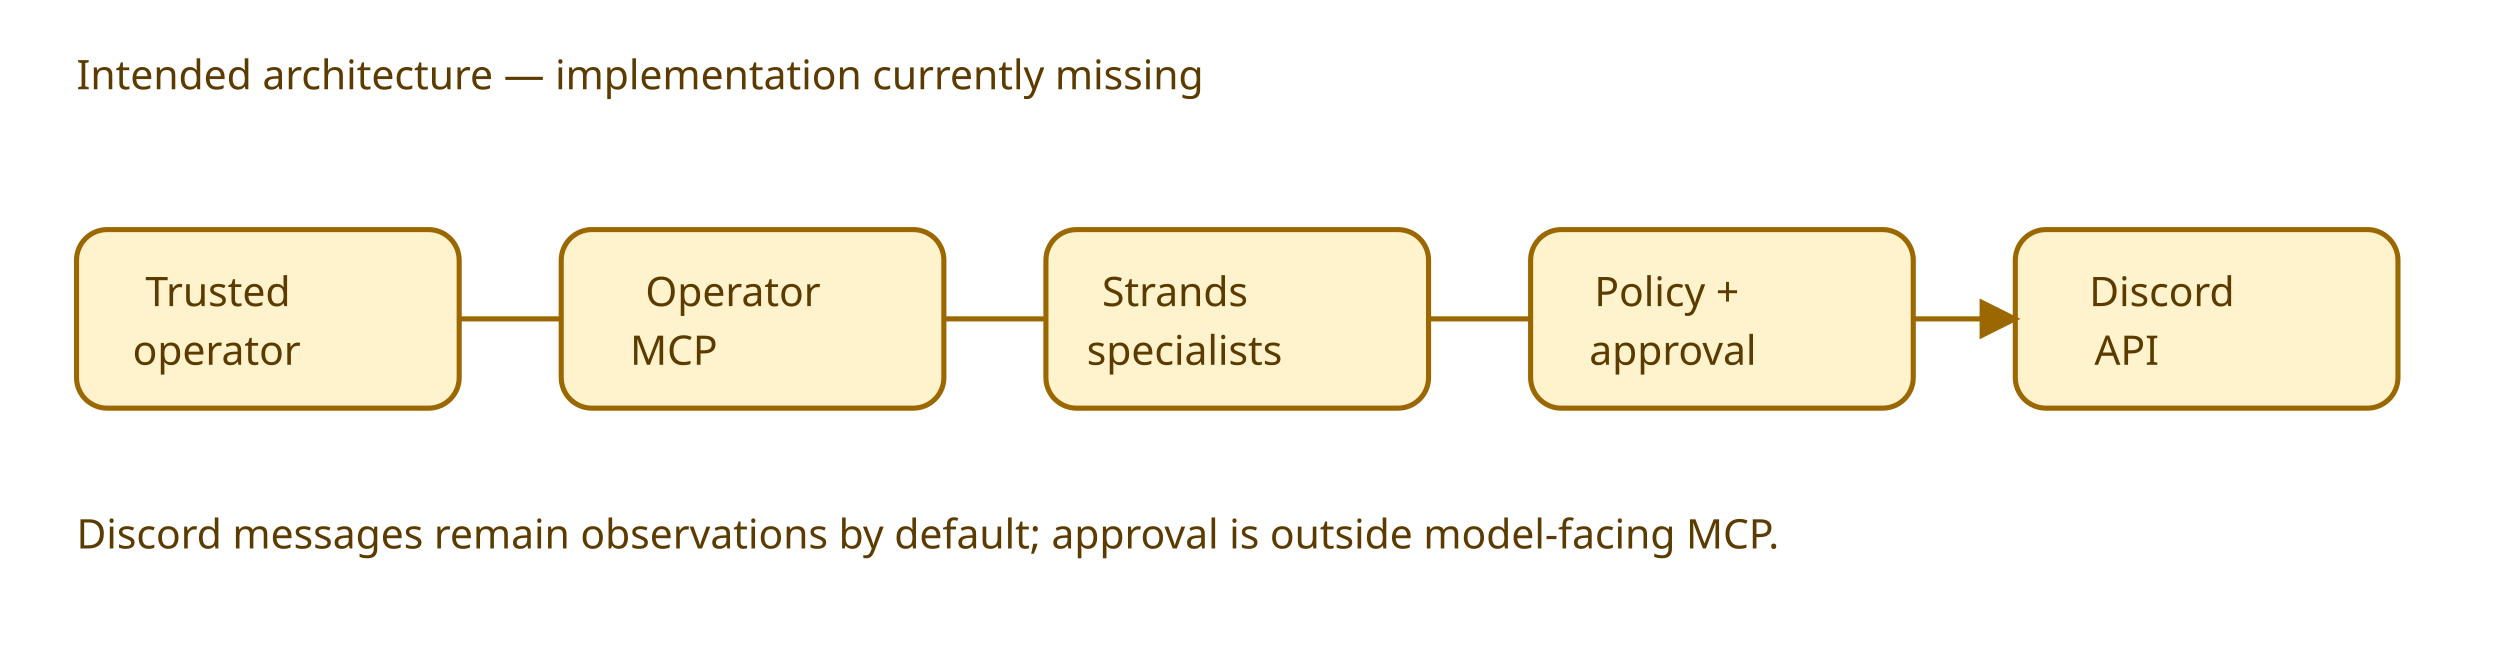
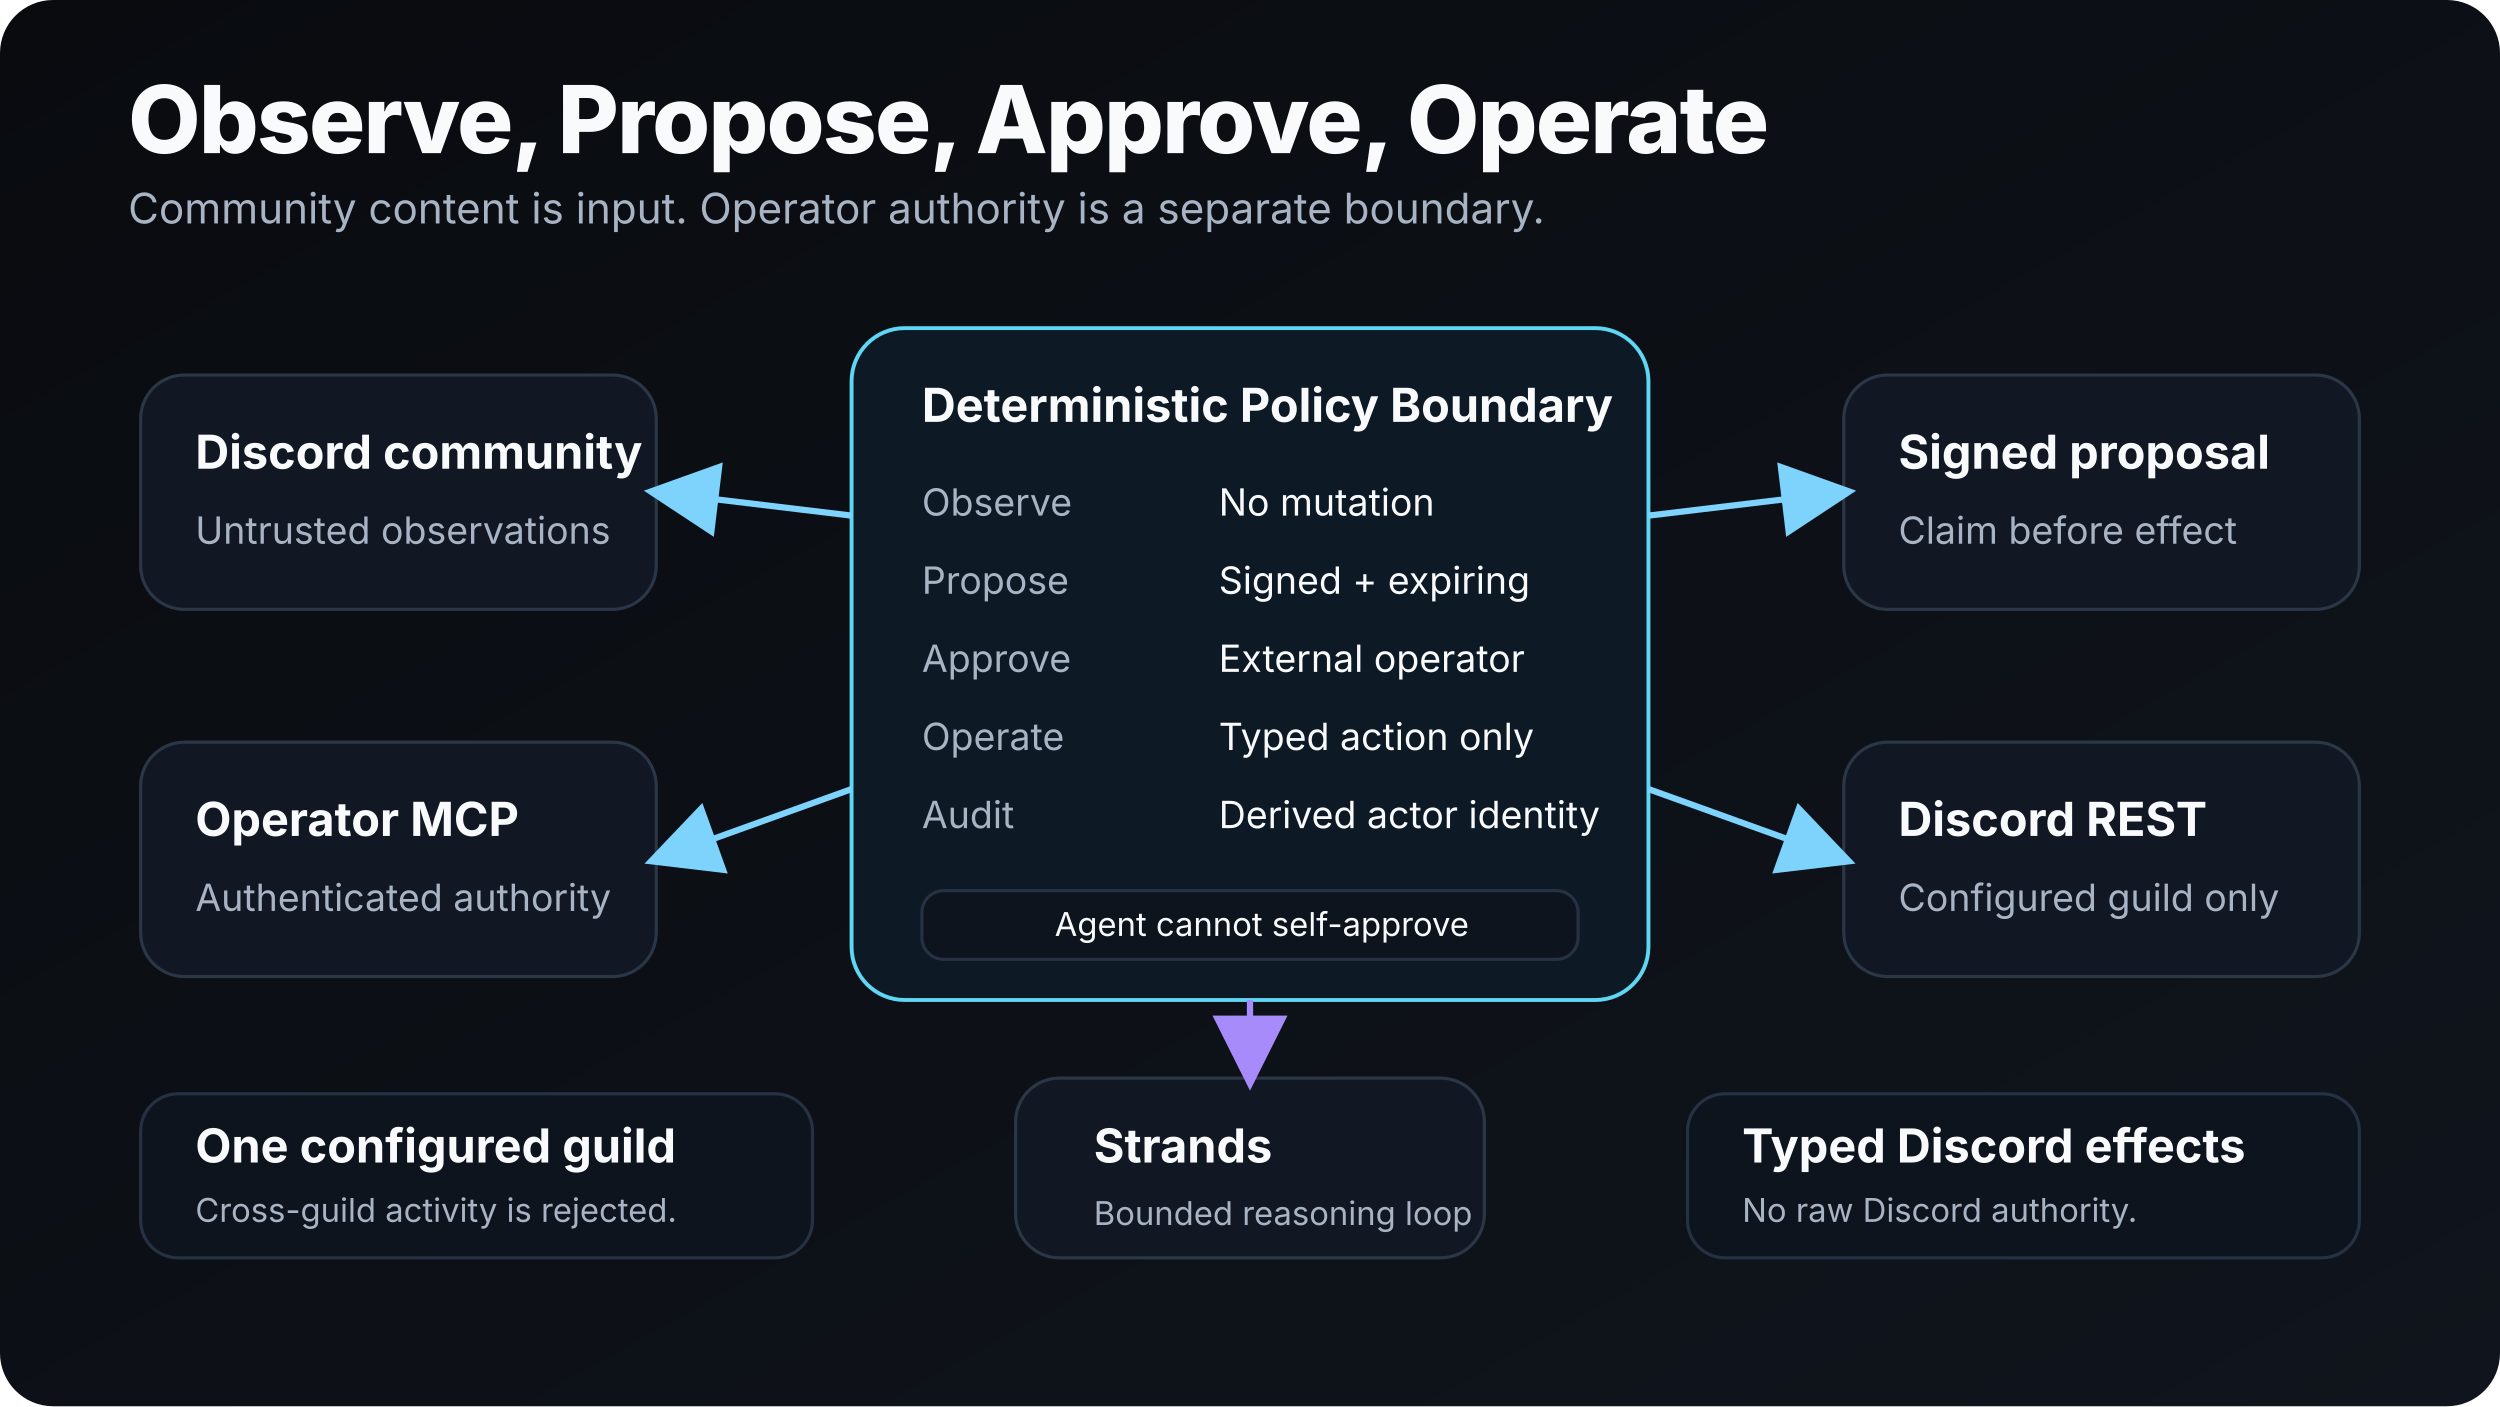
- <svg xmlns="http://www.w3.org/2000/svg" width="980" height="260" viewBox="0 0 980 260">
-   <style>text{font:16px sans-serif;fill:#5c3b00}.box{fill:#fff3cd;stroke:#9a6700;stroke-width:2}.line{stroke:#9a6700;stroke-width:2;marker-end:url(#a)}</style>
+ <svg xmlns="http://www.w3.org/2000/svg" width="1600" height="900" viewBox="0 0 1600 900" role="img" aria-labelledby="title desc">
  <defs>
-     <marker id="a" markerWidth="8" markerHeight="8" refX="7" refY="4" orient="auto">
-       <path d="M0,0 L8,4 L0,8 Z" fill="#9a6700" />
+     <linearGradient id="bg" x1="0" y1="0" x2="1" y2="1">
+       <stop offset="0" stop-color="#090B0F" />
+       <stop offset="1" stop-color="#10151D" />
+     </linearGradient>
+     <style>.t{font-family:Inter,ui-sans-serif,system-ui,-apple-system,BlinkMacSystemFont,"Segoe UI",Arial,sans-serif;fill:#F8FAFC}.m{fill:#A8B3C4}.title{font-size:60px;font-weight:760;letter-spacing:-1.1px}.sub{font-size:27px}.head{font-size:30px;font-weight:700}.body{font-size:24px}.small{font-size:21px}.card{fill:#111823;stroke:#2B3646;stroke-width:2}.soft{fill:#0D141E;stroke:#263243;stroke-width:2}.line{stroke:#7DD3FC;stroke-width:4;fill:none}.dash{stroke:#A78BFA;stroke-width:4;stroke-dasharray:12 10;fill:none}</style>
+     <marker id="a" markerWidth="12" markerHeight="12" refX="10" refY="6" orient="auto">
+       <path d="M0 0L12 6L0 12Z" fill="#7DD3FC" />
+     </marker>
+     <marker id="p" markerWidth="12" markerHeight="12" refX="10" refY="6" orient="auto">
+       <path d="M0 0L12 6L0 12Z" fill="#A78BFA" />
    </marker>
  </defs>
-   <text x="30" y="35" fill="#333">Intended architecture — implementation currently missing</text>
-   <rect class="box" x="30" y="90" width="150" height="70" rx="12" />
-   <text x="57" y="120">Trusted</text>
-   <text x="52" y="143">operator</text>
-   <rect class="box" x="220" y="90" width="150" height="70" rx="12" />
-   <text x="253" y="120">Operator</text>
-   <text x="247" y="143">MCP</text>
-   <rect class="box" x="410" y="90" width="150" height="70" rx="12" />
-   <text x="432" y="120">Strands</text>
-   <text x="426" y="143">specialists</text>
-   <rect class="box" x="600" y="90" width="150" height="70" rx="12" />
-   <text x="625" y="120">Policy +</text>
-   <text x="623" y="143">approval</text>
-   <rect class="box" x="790" y="90" width="150" height="70" rx="12" />
-   <text x="819" y="120">Discord</text>
-   <text x="821" y="143">API</text>
-   <path class="line" d="M180 125h40M370 125h40M560 125h40M750 125h40" />
-   <text x="30" y="215">Discord messages remain observations by default; approval is outside model-facing MCP.</text>
+   <rect width="1600" height="900" rx="34" fill="url(#bg)" />
+   <text x="82" y="98" class="t title">Observe, Propose, Approve, Operate</text>
+   <text x="82" y="143" class="t sub m">Community content is input. Operator authority is a separate boundary.</text>
+   <rect x="545" y="210" width="510" height="430" rx="34" fill="#0D1A25" stroke="#5FD6F3" stroke-width="2.5" />
+   <text x="590" y="270" class="t head">Deterministic Policy Boundary</text>
+   <text x="590" y="330" class="t body m">Observe</text>
+   <text x="780" y="330" class="t body">No mutation</text>
+   <text x="590" y="380" class="t body m">Propose</text>
+   <text x="780" y="380" class="t body">Signed + expiring</text>
+   <text x="590" y="430" class="t body m">Approve</text>
+   <text x="780" y="430" class="t body">External operator</text>
+   <text x="590" y="480" class="t body m">Operate</text>
+   <text x="780" y="480" class="t body">Typed action only</text>
+   <text x="590" y="530" class="t body m">Audit</text>
+   <text x="780" y="530" class="t body">Derived actor identity</text>
+   <rect x="590" y="570" width="420" height="44" rx="14" class="soft" />
+   <text x="675" y="599" class="t small">Agent cannot self-approve</text>
+   <rect x="90" y="240" width="330" height="150" rx="28" class="card" />
+   <text x="125" y="300" class="t head">Discord community</text>
+   <text x="125" y="348" class="t body m">Untrusted observations</text>
+   <rect x="90" y="475" width="330" height="150" rx="28" class="card" />
+   <text x="125" y="535" class="t head">Operator MCP</text>
+   <text x="125" y="583" class="t body m">Authenticated authority</text>
+   <rect x="1180" y="240" width="330" height="150" rx="28" class="card" />
+   <text x="1215" y="300" class="t head">Signed proposal</text>
+   <text x="1215" y="348" class="t body m">Claim before effect</text>
+   <rect x="1180" y="475" width="330" height="150" rx="28" class="card" />
+   <text x="1215" y="535" class="t head">Discord REST</text>
+   <text x="1215" y="583" class="t body m">Configured guild only</text>
+   <rect x="650" y="690" width="300" height="115" rx="28" class="card" />
+   <text x="700" y="744" class="t head">Strands</text>
+   <text x="700" y="784" class="t small m">Bounded reasoning loop</text>
+   <path d="M545 330 L420 315" class="line" marker-end="url(#a)" />
+   <path d="M545 505 L420 550" class="line" marker-end="url(#a)" />
+   <path d="M1055 330 L1180 315" class="line" marker-end="url(#a)" />
+   <path d="M1055 505 L1180 550" class="line" marker-end="url(#a)" />
+   <path d="M800 640 L800 690" class="dash" marker-end="url(#p)" />
+   <rect x="90" y="700" width="430" height="105" rx="24" class="soft" />
+   <text x="125" y="744" class="t head">One configured guild</text>
+   <text x="125" y="782" class="t small m">Cross-guild activity is rejected.</text>
+   <rect x="1080" y="700" width="430" height="105" rx="24" class="soft" />
+   <text x="1115" y="744" class="t head">Typed Discord effects</text>
+   <text x="1115" y="782" class="t small m">No raw Discord authority.</text>
</svg>
